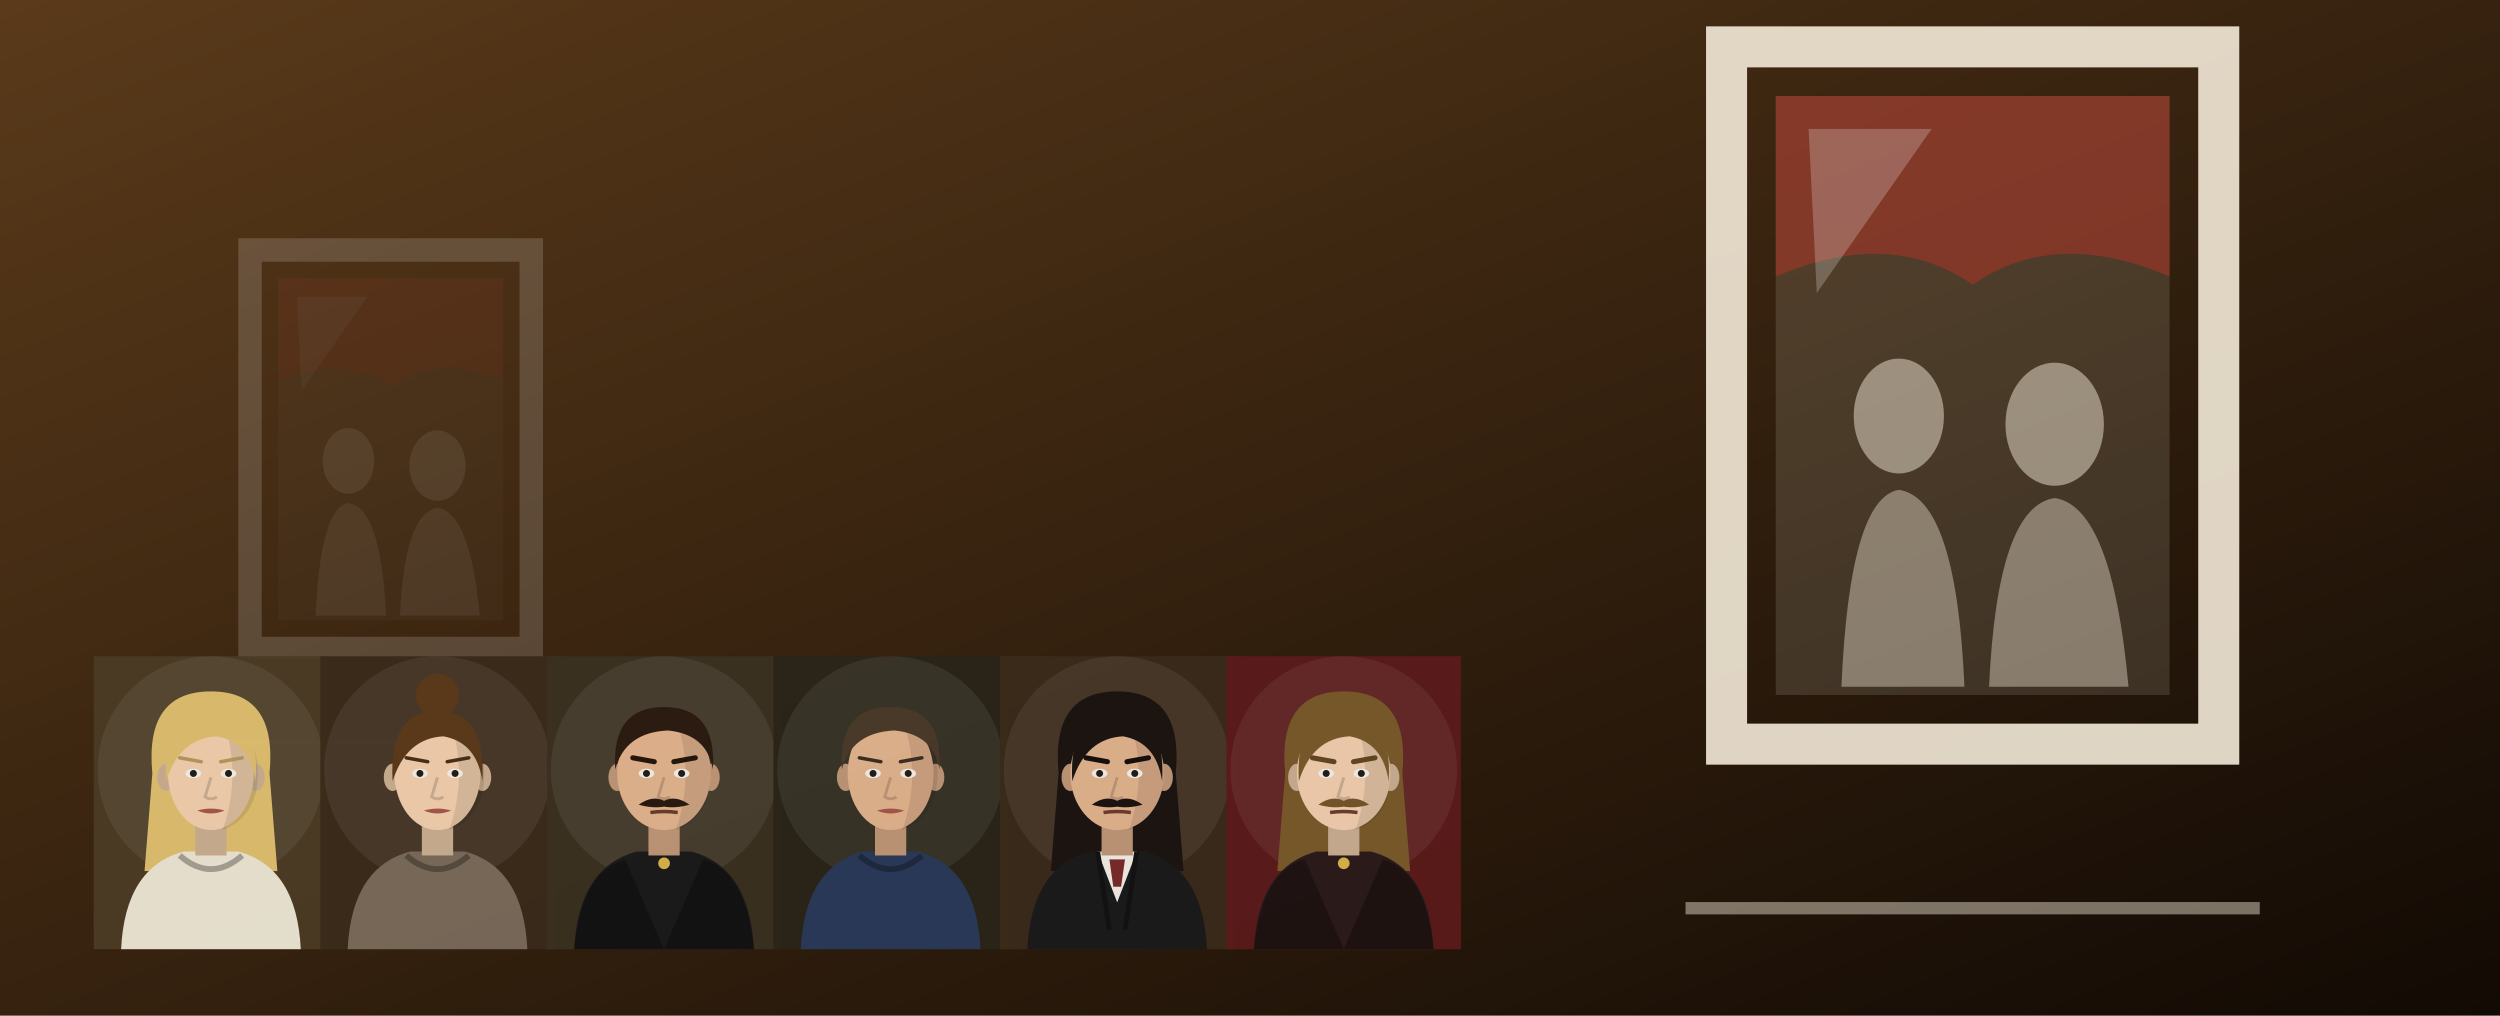
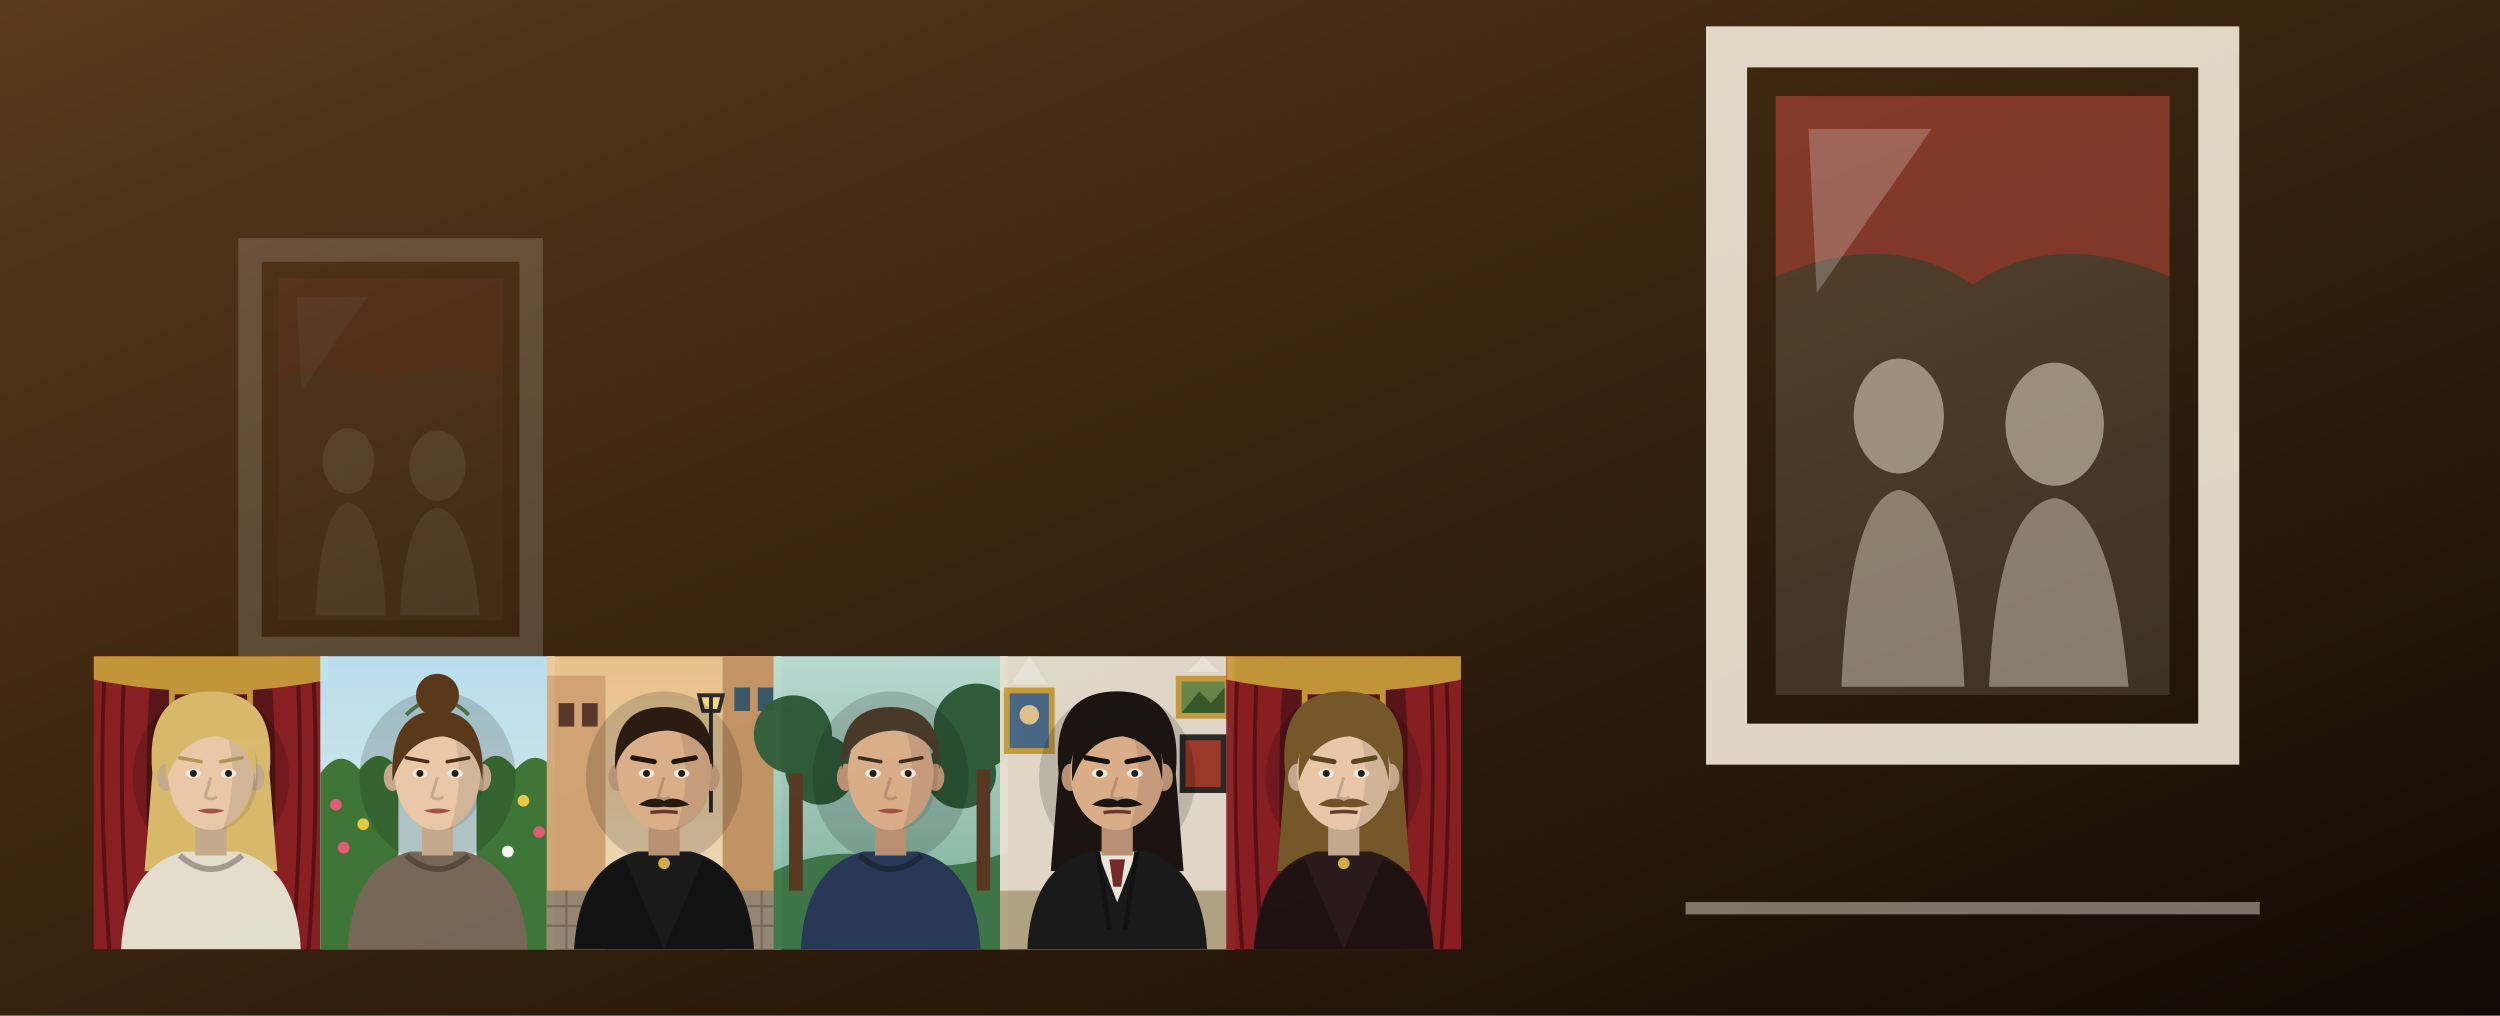
<svg xmlns="http://www.w3.org/2000/svg" viewBox="0 0 1280 520">
  <style>.fx{transform-box:fill-box;transform-origin:center}.tw{animation:tw 3s ease-in-out infinite}.pu{animation:pu 4s ease-in-out infinite}@keyframes tw{50%{opacity:.25}}@keyframes pu{50%{opacity:.55}}@keyframes spin{to{transform:rotate(360deg)}}@media (prefers-reduced-motion:reduce){*{animation:none!important}}</style>
  <defs>
    <linearGradient id="bespejomeninas" x1="0" y1="0" x2="1" y2="1">
      <stop offset="0" stop-color="#5a3a1a" />
      <stop offset="1" stop-color="#120a04" />
    </linearGradient>
  </defs>
  <rect width="1280" height="520" fill="url(#bespejomeninas)" />
  <g transform="translate(800,-60) scale(2.1)" opacity=".9">
    <rect x="40" y="40" width="120" height="170" fill="none" stroke="#f4ead8" stroke-width="10" />
    <rect x="52" y="52" width="96" height="146" fill="#f4ead8" opacity=".15" />
    <path d="M52 52 H148 V96 Q120 84 100 98 Q80 84 52 96Z" fill="#b8352a" opacity=".55" />
    <ellipse cx="82" cy="130" rx="11" ry="14" fill="#f4ead8" opacity=".55" />
    <path d="M68 196 Q70 150 82 148 Q96 150 98 196Z" fill="#f4ead8" opacity=".45" />
    <ellipse cx="120" cy="132" rx="12" ry="15" fill="#f4ead8" opacity=".55" />
    <path d="M104 196 Q106 152 120 150 Q134 152 138 196Z" fill="#f4ead8" opacity=".45" />
    <path d="M60 60 L90 60 L62 100Z" fill="#fff" opacity=".25" class="fx tw" />
    <path d="M30 250 H170" stroke="#f4ead8" stroke-width="3" opacity=".5" />
  </g>
  <g transform="translate(80,80) scale(1.2)" opacity=".16">
    <rect x="40" y="40" width="120" height="170" fill="none" stroke="#fff" stroke-width="10" />
    <rect x="52" y="52" width="96" height="146" fill="#fff" opacity=".15" />
    <path d="M52 52 H148 V96 Q120 84 100 98 Q80 84 52 96Z" fill="#b8352a" opacity=".55" />
    <ellipse cx="82" cy="130" rx="11" ry="14" fill="#fff" opacity=".55" />
    <path d="M68 196 Q70 150 82 148 Q96 150 98 196Z" fill="#fff" opacity=".45" />
    <ellipse cx="120" cy="132" rx="12" ry="15" fill="#fff" opacity=".55" />
    <path d="M104 196 Q106 152 120 150 Q134 152 138 196Z" fill="#fff" opacity=".45" />
    <path d="M60 60 L90 60 L62 100Z" fill="#fff" opacity=".25" class="fx tw" />
    <path d="M30 250 H170" stroke="#fff" stroke-width="3" opacity=".5" />
  </g>
  <g transform="translate(48,336) scale(1)" opacity=".95">
-     <rect width="120" height="150" fill="#4a3a24" />
-     <circle cx="60" cy="58" r="58" fill="#fff" opacity=".07" />
+     <rect width="120" height="150" fill="#5a1418" />
+     <path d="M0 0 H30 Q24 60 30 150 H0Z M120 0 H90 Q96 60 90 150 H120Z" fill="#8a1e24" />
+     <path d="M6 0 Q2 70 8 150 M16 0 Q12 70 18 150 M104 0 Q108 70 102 150 M112 0 Q116 70 110 150" stroke="#5a1014" stroke-width="2" fill="none" />
+     <path d="M0 0 H120 V12 Q60 24 0 12Z" fill="#c89a3a" />
+     <rect x="40" y="18" width="40" height="30" fill="none" stroke="#c89a3a" stroke-width="3" />
+     <rect x="44" y="22" width="32" height="22" fill="#3a2a2a" />
+     <ellipse cx="60" cy="62" rx="40" ry="44" fill="#000" opacity=".16" />
    <path d="M30 60 Q26 18 60 18 Q94 18 90 60 L94 110 H26Z" fill="#e0c070" />
    <path d="M14 150 Q16 108 46 100 H74 Q104 108 106 150Z" fill="#ece6d4" />
    <path d="M44 102 Q60 116 76 102" stroke="#a5a194" stroke-width="3" fill="none" />
    <rect x="52" y="86" width="16" height="16" fill="#caae92" />
    <ellipse cx="37" cy="62" rx="4.5" ry="7" fill="#caae92" />
    <ellipse cx="83" cy="62" rx="4.5" ry="7" fill="#caae92" />
    <ellipse cx="60" cy="60" rx="22" ry="29" fill="#f1cfae" />
    <path d="M66 32 Q84 38 84 60 Q84 82 66 89 Q76 60 66 32Z" fill="#000" opacity=".1" />
    <path d="M37 64 Q35 28 60 28 Q85 28 83 64 Q80 44 63 41 Q44 42 37 64Z" fill="#e0c070" />
    <path d="M44 52 L55 54 M65 54 L76 52" stroke="#b39a5a" stroke-width="1.8" stroke-linecap="round" />
    <ellipse cx="51" cy="60" rx="4" ry="2.4" fill="#f4f1ea" />
    <circle cx="51" cy="60" r="1.8" fill="#221c18" />
    <ellipse cx="69" cy="60" rx="4" ry="2.4" fill="#f4f1ea" />
    <circle cx="69" cy="60" r="1.8" fill="#221c18" />
    <path d="M60 62 L57 72 Q60 74 63 72" fill="none" stroke="#caae92" stroke-width="1.5" />
    <path d="M53 79 Q60 77 67 79 Q60 82 53 79Z" fill="#a8564c" />
  </g>
  <g transform="translate(164,336) scale(1)" opacity=".95">
-     <rect width="120" height="150" fill="#3a2a1a" />
-     <circle cx="60" cy="58" r="58" fill="#fff" opacity=".07" />
+     <defs>
+       <linearGradient id="s131" x1="0" y1="0" x2="0" y2="1">
+         <stop offset="0" stop-color="#bfe6f8" />
+         <stop offset="1" stop-color="#e8f6f0" />
+       </linearGradient>
+     </defs>
+     <rect width="120" height="150" fill="url(#s131)" />
+     <path d="M0 60 Q10 46 20 58 Q30 44 40 58 V150 H0Z M80 58 Q90 44 100 58 Q110 46 120 58 V150 H80Z" fill="#3f7a3a" />
+     <g>
+       <circle cx="8" cy="76" r="3" fill="#e8607a" />
+       <circle cx="22" cy="86" r="3" fill="#f0d040" />
+       <circle cx="12" cy="98" r="3" fill="#e8607a" />
+       <circle cx="104" cy="74" r="3" fill="#f0d040" />
+       <circle cx="112" cy="90" r="3" fill="#e8607a" />
+       <circle cx="96" cy="100" r="3" fill="#ffffff" />
+     </g>
+     <path d="M44 30 q16 -16 32 0" stroke="#5a8a5a" stroke-width="2" fill="none" />
+     <ellipse cx="60" cy="62" rx="40" ry="44" fill="#000" opacity=".16" />
    <circle cx="60" cy="20" r="11" fill="#5a3a1a" />
    <path d="M14 150 Q16 108 46 100 H74 Q104 108 106 150Z" fill="#7a6a5a" />
    <path d="M44 102 Q60 116 76 102" stroke="#554a3f" stroke-width="3" fill="none" />
    <rect x="52" y="86" width="16" height="16" fill="#caae92" />
    <ellipse cx="37" cy="62" rx="4.5" ry="7" fill="#caae92" />
    <ellipse cx="83" cy="62" rx="4.5" ry="7" fill="#caae92" />
    <ellipse cx="60" cy="60" rx="22" ry="29" fill="#f1cfae" />
    <path d="M66 32 Q84 38 84 60 Q84 82 66 89 Q76 60 66 32Z" fill="#000" opacity=".1" />
    <path d="M37 64 Q35 28 60 28 Q85 28 83 64 Q80 44 63 41 Q44 42 37 64Z" fill="#5a3a1a" />
    <path d="M44 52 L55 54 M65 54 L76 52" stroke="#482e15" stroke-width="1.8" stroke-linecap="round" />
    <ellipse cx="51" cy="60" rx="4" ry="2.4" fill="#f4f1ea" />
    <circle cx="51" cy="60" r="1.8" fill="#221c18" />
    <ellipse cx="69" cy="60" rx="4" ry="2.4" fill="#f4f1ea" />
    <circle cx="69" cy="60" r="1.8" fill="#221c18" />
    <path d="M60 62 L57 72 Q60 74 63 72" fill="none" stroke="#caae92" stroke-width="1.5" />
    <path d="M53 79 Q60 77 67 79 Q60 82 53 79Z" fill="#a8564c" />
  </g>
  <g transform="translate(280,336) scale(1)" opacity=".95">
-     <rect width="120" height="150" fill="#3a3020" />
-     <circle cx="60" cy="58" r="58" fill="#fff" opacity=".07" />
+     <defs>
+       <linearGradient id="s132" x1="0" y1="0" x2="0" y2="1">
+         <stop offset="0" stop-color="#f0c890" />
+         <stop offset="1" stop-color="#f8e8c8" />
+       </linearGradient>
+     </defs>
+     <rect width="120" height="150" fill="url(#s132)" />
+     <rect x="0" y="10" width="30" height="140" fill="#d8a878" />
+     <rect x="90" y="0" width="30" height="150" fill="#c89868" />
+     <rect x="6" y="24" width="8" height="12" fill="#5a3a2a" />
+     <rect x="18" y="24" width="8" height="12" fill="#5a3a2a" />
+     <rect x="96" y="16" width="8" height="12" fill="#3a5a6a" />
+     <rect x="108" y="16" width="8" height="12" fill="#3a5a6a" />
+     <path d="M84 20 V80 M78 20 h12 l-2 8 h-8Z" stroke="#2a2a2a" stroke-width="2" fill="#ffe08a" />
+     <rect x="0" y="120" width="120" height="30" fill="#9a8a78" />
+     <path d="M0 128 H120 M0 138 H120 M10 120 v30 M30 120 v30 M50 120 v30 M70 120 v30 M90 120 v30 M110 120 v30" stroke="#7a6a58" stroke-width="1" />
+     <ellipse cx="60" cy="62" rx="40" ry="44" fill="#000" opacity=".16" />
    <path d="M14 150 Q16 108 46 100 H74 Q104 108 106 150Z" fill="#1a1a1a" />
    <path d="M14 150 Q18 110 40 104 L60 150Z M106 150 Q102 110 80 104 L60 150Z" fill="#121212" />
    <circle cx="60" cy="106" r="3" fill="#d9b44a" />
    <rect x="52" y="86" width="16" height="16" fill="#bf9778" />
    <ellipse cx="36" cy="62" rx="4.5" ry="7" fill="#bf9778" />
    <ellipse cx="84" cy="62" rx="4.5" ry="7" fill="#bf9778" />
    <ellipse cx="60" cy="60" rx="24" ry="29" fill="#e3b48f" />
    <path d="M66 32 Q84 38 84 60 Q84 82 66 89 Q76 60 66 32Z" fill="#000" opacity=".1" />
    <path d="M35 58 Q33 26 60 26 Q87 26 85 58 Q82 40 62 38 Q40 39 35 58Z" fill="#2a1a10" />
    <path d="M44 52 L55 54 M65 54 L76 52" stroke="#22150d" stroke-width="2.6" stroke-linecap="round" />
    <ellipse cx="51" cy="60" rx="4" ry="2.4" fill="#f4f1ea" />
    <circle cx="51" cy="60" r="1.8" fill="#221c18" />
    <ellipse cx="69" cy="60" rx="4" ry="2.4" fill="#f4f1ea" />
    <circle cx="69" cy="60" r="1.8" fill="#221c18" />
    <path d="M60 62 L57 72 Q60 74 63 72" fill="none" stroke="#bf9778" stroke-width="1.5" />
    <path d="M53 80 Q60 79 67 80" stroke="#6b3b2e" stroke-width="1.8" fill="none" />
    <path d="M47 76 Q54 71 60 74 Q66 71 73 76 Q66 78 60 77 Q54 78 47 76Z" fill="#28190f" />
  </g>
  <g transform="translate(396,336) scale(1)" opacity=".95">
-     <rect width="120" height="150" fill="#2a2418" />
-     <circle cx="60" cy="58" r="58" fill="#fff" opacity=".07" />
+     <defs>
+       <linearGradient id="s133" x1="0" y1="0" x2="0" y2="1">
+         <stop offset="0" stop-color="#bfe0d8" />
+         <stop offset="1" stop-color="#7fb7a0" />
+       </linearGradient>
+     </defs>
+     <rect width="120" height="150" fill="url(#s133)" />
+     <path d="M0 110 Q30 96 60 104 T120 100 V150 H0Z" fill="#3f7a4a" />
+     <g fill="#2f5e3a">
+       <circle cx="10" cy="40" r="20" />
+       <circle cx="24" cy="58" r="18" />
+       <circle cx="104" cy="36" r="22" />
+       <circle cx="96" cy="60" r="18" />
+     </g>
+     <rect x="8" y="60" width="7" height="60" fill="#5a3a22" />
+     <rect x="104" y="58" width="7" height="62" fill="#5a3a22" />
+     <g fill="#4d8a5a" opacity=".6">
+       <path d="M40 70 l8 -24 l8 24Z" />
+       <path d="M64 72 l7 -20 l7 20Z" />
+     </g>
+     <ellipse cx="60" cy="62" rx="40" ry="44" fill="#000" opacity=".16" />
    <path d="M14 150 Q16 108 46 100 H74 Q104 108 106 150Z" fill="#2a3a5a" />
    <path d="M44 102 Q60 116 76 102" stroke="#1d293f" stroke-width="3" fill="none" />
    <rect x="52" y="86" width="16" height="16" fill="#bf9778" />
    <ellipse cx="37" cy="62" rx="4.5" ry="7" fill="#bf9778" />
    <ellipse cx="83" cy="62" rx="4.5" ry="7" fill="#bf9778" />
    <ellipse cx="60" cy="60" rx="22" ry="29" fill="#e3b48f" />
    <path d="M66 32 Q84 38 84 60 Q84 82 66 89 Q76 60 66 32Z" fill="#000" opacity=".1" />
    <path d="M35 58 Q33 26 60 26 Q87 26 85 58 Q82 40 62 38 Q40 39 35 58Z" fill="#4a3a2a" />
    <path d="M44 52 L55 54 M65 54 L76 52" stroke="#3b2e22" stroke-width="1.8" stroke-linecap="round" />
    <ellipse cx="51" cy="60" rx="4" ry="2.4" fill="#f4f1ea" />
    <circle cx="51" cy="60" r="1.8" fill="#221c18" />
    <ellipse cx="69" cy="60" rx="4" ry="2.4" fill="#f4f1ea" />
    <circle cx="69" cy="60" r="1.8" fill="#221c18" />
    <path d="M60 62 L57 72 Q60 74 63 72" fill="none" stroke="#bf9778" stroke-width="1.5" />
    <path d="M53 79 Q60 77 67 79 Q60 82 53 79Z" fill="#a8564c" />
  </g>
  <g transform="translate(512,336) scale(1)" opacity=".95">
-     <rect width="120" height="150" fill="#3a2a1a" />
-     <circle cx="60" cy="58" r="58" fill="#fff" opacity=".07" />
+     <rect width="120" height="150" fill="#e8e0d0" />
+     <rect x="2" y="16" width="26" height="34" fill="#c8a040" />
+     <rect x="5" y="19" width="20" height="28" fill="#4a6a8a" />
+     <circle cx="15" cy="30" r="5" fill="#e8c890" />
+     <rect x="90" y="10" width="28" height="22" fill="#c8a040" />
+     <rect x="93" y="13" width="22" height="16" fill="#6a8a4a" />
+     <path d="M93 29 L102 18 L108 24 L115 16 V29Z" fill="#3a5a2a" />
+     <rect x="92" y="40" width="24" height="30" fill="#2a2a2a" />
+     <rect x="95" y="43" width="18" height="24" fill="#a03a2a" />
+     <path d="M15 0 L6 14 H24Z M104 0 L96 8 H112Z" fill="#fff" opacity=".35" />
+     <rect x="0" y="120" width="120" height="30" fill="#b8a888" />
+     <ellipse cx="60" cy="62" rx="40" ry="44" fill="#000" opacity=".16" />
    <path d="M30 60 Q26 18 60 18 Q94 18 90 60 L94 110 H26Z" fill="#1a1410" />
    <path d="M14 150 Q16 108 46 100 H74 Q104 108 106 150Z" fill="#1a1a1a" />
    <path d="M50 100 L60 126 L70 100Z" fill="#f2efe6" />
    <path d="M56 104 L64 104 L62 118 L58 118Z" fill="#7a2a2a" />
    <path d="M50 100 L56 140 M70 100 L64 140" stroke="#121212" stroke-width="2.5" />
    <rect x="52" y="86" width="16" height="16" fill="#bf9778" />
    <ellipse cx="36" cy="62" rx="4.5" ry="7" fill="#bf9778" />
    <ellipse cx="84" cy="62" rx="4.5" ry="7" fill="#bf9778" />
    <ellipse cx="60" cy="60" rx="24" ry="29" fill="#e3b48f" />
    <path d="M66 32 Q84 38 84 60 Q84 82 66 89 Q76 60 66 32Z" fill="#000" opacity=".1" />
    <path d="M37 64 Q35 28 60 28 Q85 28 83 64 Q80 44 63 41 Q44 42 37 64Z" fill="#1a1410" />
    <path d="M44 52 L55 54 M65 54 L76 52" stroke="#15100d" stroke-width="2.6" stroke-linecap="round" />
    <ellipse cx="51" cy="60" rx="4" ry="2.4" fill="#f4f1ea" />
    <circle cx="51" cy="60" r="1.8" fill="#221c18" />
    <ellipse cx="69" cy="60" rx="4" ry="2.4" fill="#f4f1ea" />
    <circle cx="69" cy="60" r="1.8" fill="#221c18" />
    <path d="M60 62 L57 72 Q60 74 63 72" fill="none" stroke="#bf9778" stroke-width="1.5" />
    <path d="M53 80 Q60 79 67 80" stroke="#6b3b2e" stroke-width="1.8" fill="none" />
    <path d="M47 76 Q54 71 60 74 Q66 71 73 76 Q66 78 60 77 Q54 78 47 76Z" fill="#19130f" />
  </g>
  <g transform="translate(628,336) scale(1)" opacity=".95">
-     <rect width="120" height="150" fill="#5a1a1a" />
-     <circle cx="60" cy="58" r="58" fill="#fff" opacity=".07" />
+     <rect width="120" height="150" fill="#5a1418" />
+     <path d="M0 0 H30 Q24 60 30 150 H0Z M120 0 H90 Q96 60 90 150 H120Z" fill="#8a1e24" />
+     <path d="M6 0 Q2 70 8 150 M16 0 Q12 70 18 150 M104 0 Q108 70 102 150 M112 0 Q116 70 110 150" stroke="#5a1014" stroke-width="2" fill="none" />
+     <path d="M0 0 H120 V12 Q60 24 0 12Z" fill="#c89a3a" />
+     <rect x="40" y="18" width="40" height="30" fill="none" stroke="#c89a3a" stroke-width="3" />
+     <rect x="44" y="22" width="32" height="22" fill="#3a2a2a" />
+     <ellipse cx="60" cy="62" rx="40" ry="44" fill="#000" opacity=".16" />
    <path d="M30 60 Q26 18 60 18 Q94 18 90 60 L94 110 H26Z" fill="#7a5a2a" />
    <path d="M14 150 Q16 108 46 100 H74 Q104 108 106 150Z" fill="#2a1a1a" />
    <path d="M14 150 Q18 110 40 104 L60 150Z M106 150 Q102 110 80 104 L60 150Z" fill="#1d1212" />
    <circle cx="60" cy="106" r="3" fill="#d9b44a" />
    <rect x="52" y="86" width="16" height="16" fill="#caae92" />
    <ellipse cx="36" cy="62" rx="4.5" ry="7" fill="#caae92" />
    <ellipse cx="84" cy="62" rx="4.5" ry="7" fill="#caae92" />
    <ellipse cx="60" cy="60" rx="24" ry="29" fill="#f1cfae" />
    <path d="M66 32 Q84 38 84 60 Q84 82 66 89 Q76 60 66 32Z" fill="#000" opacity=".1" />
    <path d="M37 64 Q35 28 60 28 Q85 28 83 64 Q80 44 63 41 Q44 42 37 64Z" fill="#7a5a2a" />
    <path d="M44 52 L55 54 M65 54 L76 52" stroke="#624822" stroke-width="2.6" stroke-linecap="round" />
    <ellipse cx="51" cy="60" rx="4" ry="2.4" fill="#f4f1ea" />
    <circle cx="51" cy="60" r="1.8" fill="#221c18" />
    <ellipse cx="69" cy="60" rx="4" ry="2.4" fill="#f4f1ea" />
    <circle cx="69" cy="60" r="1.8" fill="#221c18" />
    <path d="M60 62 L57 72 Q60 74 63 72" fill="none" stroke="#caae92" stroke-width="1.5" />
    <path d="M53 80 Q60 79 67 80" stroke="#6b3b2e" stroke-width="1.8" fill="none" />
    <path d="M47 76 Q54 71 60 74 Q66 71 73 76 Q66 78 60 77 Q54 78 47 76Z" fill="#745628" />
  </g>
</svg>
